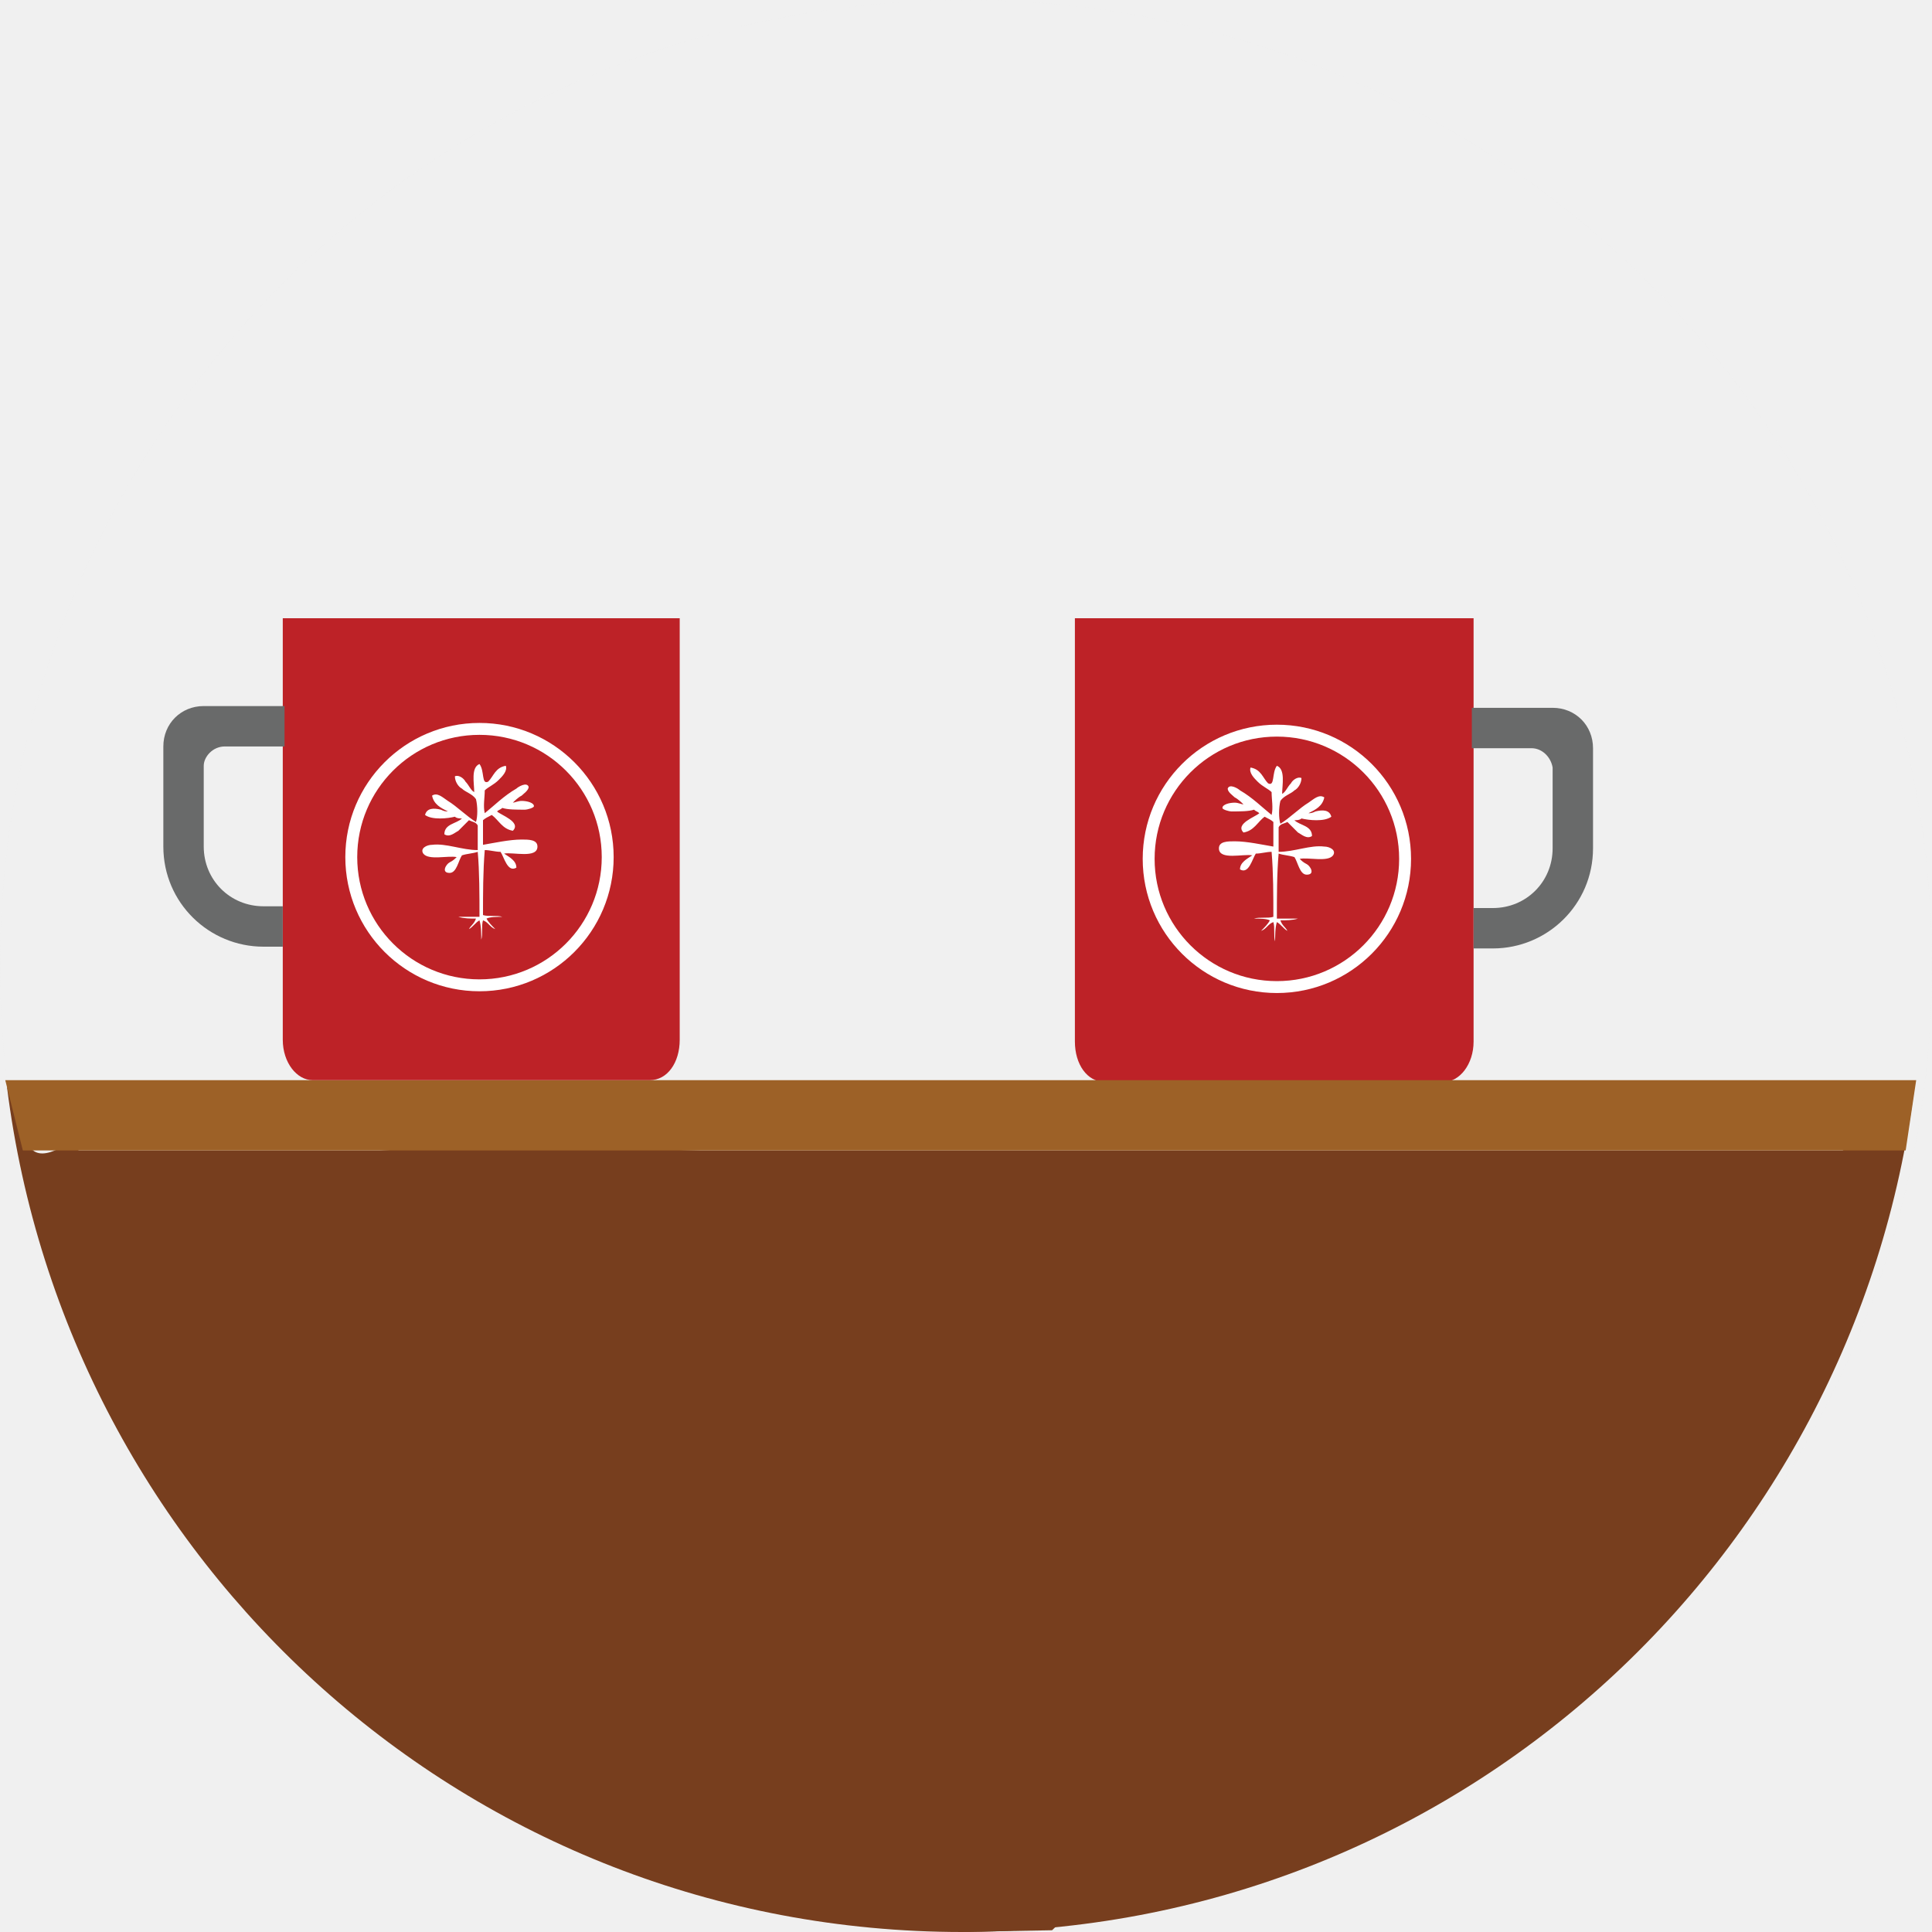
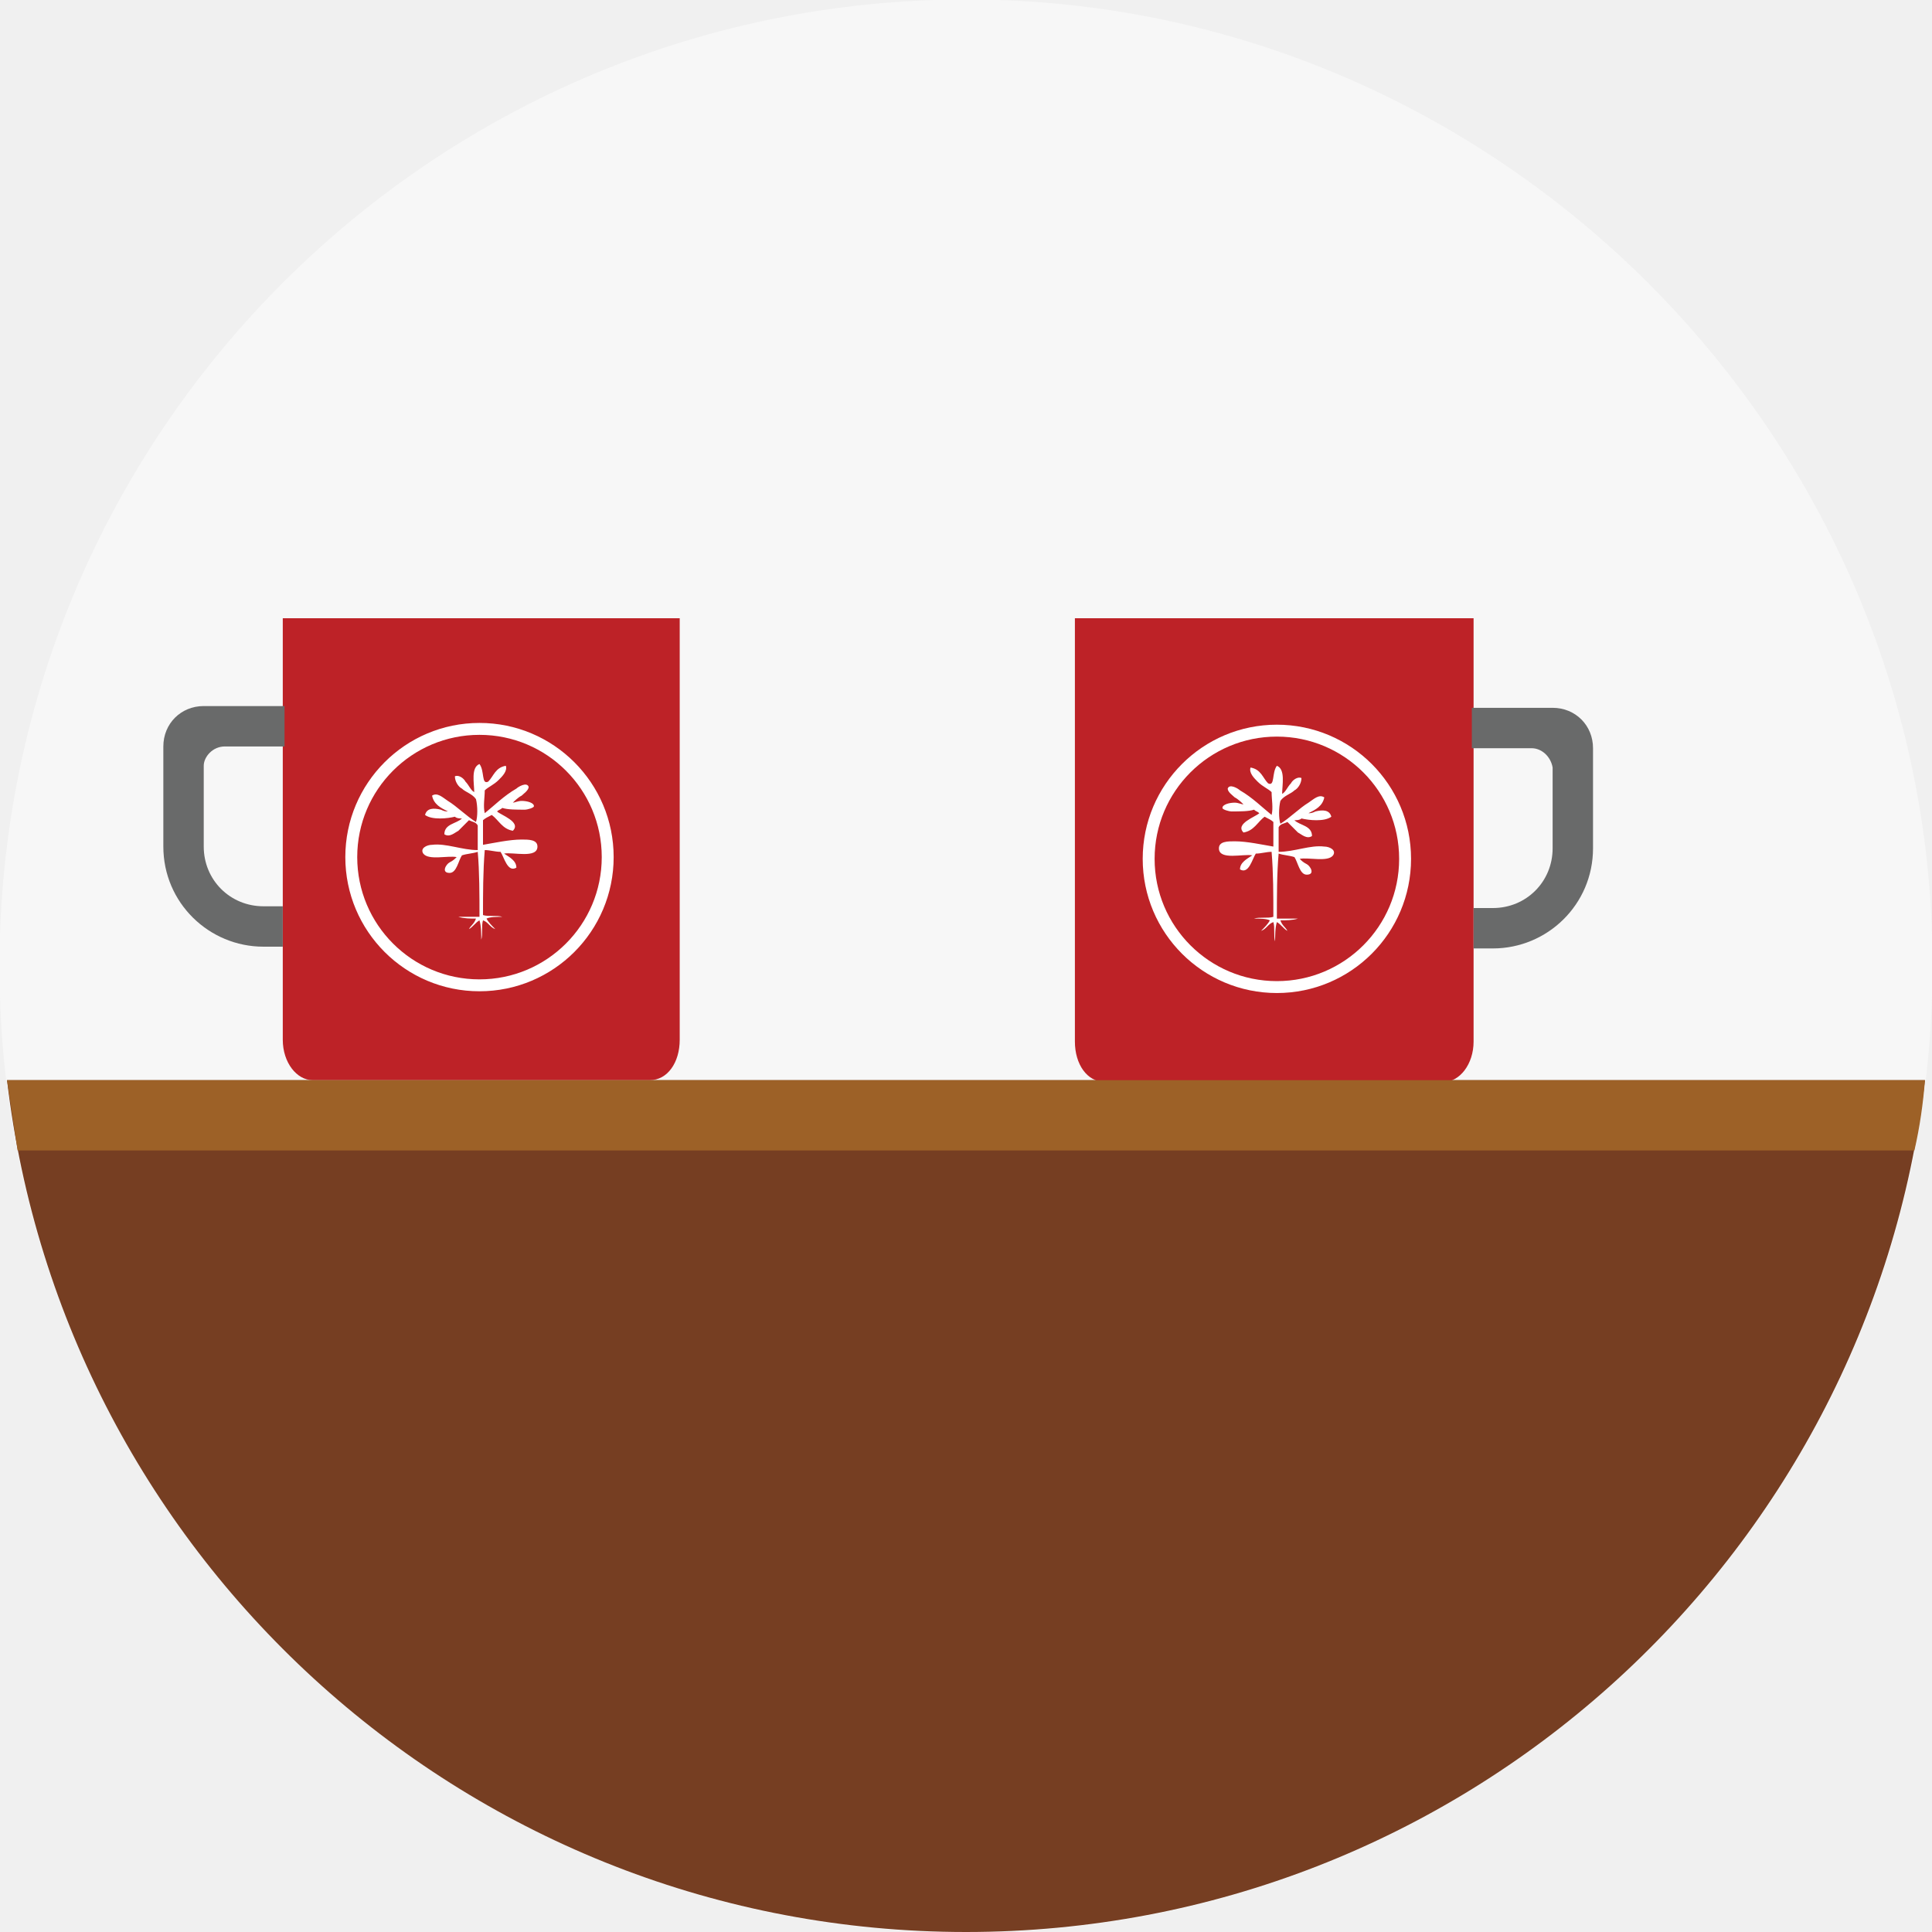
<svg xmlns="http://www.w3.org/2000/svg" width="110" height="110" viewBox="0 0 110 110">
-   <circle opacity=".5" fill-rule="evenodd" clip-rule="evenodd" fill="#EFEFEF" cx="55" cy="55" r="55" />
-   <path fill-rule="evenodd" clip-rule="evenodd" fill="#773E1E" d="M54.9 65.1c-18.8 0-35.7 2.6-45.3-2.7-2.2-1.3-7.1 5.5-8.1 2.5m-1.1-3C3.8 89 26.7 110 54.8 110" />
-   <path fill="#773E1E" d="M54.6 110l5.3-.1 46.2-44.4H4.1" />
+   <path fill="#F7F7F7" d="M110 53.2C111 85 85 111 53.2 110 24.4 109.1.9 85.6 0 56.8-1 25 25-1 56.8 0c28.8.9 52.3 24.4 53.2 53.2z" />
+   <path fill="#763E22" d="M.4 61.5C3.6 88.8 26.8 110 55 110s51.4-21.2 54.6-48.5H.4z" />
  <path fill="#BD2227" d="M83.9 59.3c0 1.3-.8 2.3-1.7 2.3H62.9c-1 0-1.7-1-1.7-2.3V35.2h22.7v24.1z" />
  <path fill="#696A6A" d="M87.2 42.6h-3.4v-2.3h4.6c1.3 0 2.3 1 2.3 2.3v5.7c0 3.2-2.6 5.7-5.7 5.7h-1.1v-2.3H85c1.9 0 3.4-1.5 3.4-3.4v-4.6c-.1-.6-.6-1.1-1.2-1.1" />
-   <path fill-rule="evenodd" clip-rule="evenodd" fill="#FFF" d="M72.7 43.6c.5.2.3 1.1.3 1.6.2-.1.3-.4.5-.6.1-.2.4-.4.6-.3 0 .3-.2.6-.4.7-.2.2-.6.3-.8.6-.1.4-.1 1 0 1.3.5-.3 1.1-.9 1.6-1.2.3-.2.6-.5.9-.3-.1.5-.5.7-.9.9.1 0 .2 0 .4-.1.4-.1.8-.1.9.3-.4.3-1.3.2-1.7.1-.1.1-.3.1-.4.1.3.3 1 .3 1 .9-.3.2-.6-.1-.8-.2l-.6-.6c-.2.1-.4.1-.5.3v1.4c.9 0 1.8-.4 2.6-.3.3 0 .7.2.5.5-.3.4-1.4.1-1.9.2.1.1.2.2.4.3.2.1.5.6 0 .6-.4 0-.5-.7-.7-1-.3-.1-.6-.1-.9-.2-.1 1.1-.1 2.5-.1 3.7h1.2c-.3.1-.7.1-1 .1.1.3.3.4.4.6-.2-.1-.4-.4-.6-.5-.1.3-.1.8-.1 1.1-.1-.3 0-.8-.1-1.1-.3.1-.4.4-.7.5.2-.2.4-.4.5-.6-.2-.1-.6-.1-.9-.1.3-.1.8 0 1.1-.1 0-1.2 0-2.5-.1-3.7-.3 0-.6.1-.9.1-.2.3-.4 1.2-.9.9 0-.4.4-.6.7-.8-.5-.1-1.9.3-1.9-.4 0-.4.5-.4.9-.4.7 0 1.6.2 2.2.3v-1.4c-.1-.1-.3-.2-.5-.3-.4.3-.6.8-1.2.9-.5-.5.7-.9.9-1.1-.1-.1-.2-.1-.3-.2-.3.1-.8.1-1.3.1-.1 0-.5-.1-.5-.2 0-.2.4-.3.7-.3.2 0 .4.1.5.1-.1-.1-.3-.3-.5-.4-.1-.1-.4-.3-.4-.5.1-.3.6 0 .7.1.7.4 1.3 1 1.8 1.4.1-.4 0-.9 0-1.3-.2-.2-.5-.3-.8-.6-.2-.2-.5-.5-.4-.8.6.1.7.6 1 .9.4.2.2-.6.5-1z" />
-   <circle clip-rule="evenodd" fill="none" stroke="#FFF" stroke-width=".678" stroke-miterlimit="10" cx="72.7" cy="48.9" r="7.3" />
-   <path fill-rule="evenodd" clip-rule="evenodd" fill="#773E1E" d="M109 61.9C105.6 89 82.7 110 54.6 110" />
-   <path fill="#9D6127" d="M1.3 65.5h107.2l.6-4H.3" />
+   <path fill="#FFF" d="M72.7 43.6c.5.2.3 1.1.3 1.6.2-.1.3-.4.5-.6.1-.2.4-.4.6-.3 0 .3-.2.6-.4.7-.2.2-.6.3-.8.6-.1.4-.1 1 0 1.3.5-.3 1.1-.9 1.6-1.2.3-.2.6-.5.9-.3-.1.5-.5.7-.9.9.1 0 .2 0 .4-.1.4-.1.8-.1.9.3-.4.3-1.3.2-1.7.1-.1.1-.3.1-.4.1.3.3 1 .3 1 .9-.3.2-.6-.1-.8-.2l-.6-.6c-.2.1-.4.1-.5.3v1.4c.9 0 1.8-.4 2.6-.3.3 0 .7.2.5.5-.3.4-1.4.1-1.9.2.1.1.2.2.4.3.2.1.5.6 0 .6-.4 0-.5-.7-.7-1-.3-.1-.6-.1-.9-.2-.1 1.1-.1 2.5-.1 3.7h1.2c-.3.1-.7.1-1 .1.1.3.3.4.4.6-.2-.1-.4-.4-.6-.5-.1.3-.1.8-.1 1.1-.1-.3 0-.8-.1-1.1-.3.1-.4.4-.7.5.2-.2.4-.4.5-.6-.2-.1-.6-.1-.9-.1.3-.1.8 0 1.1-.1 0-1.2 0-2.5-.1-3.7-.3 0-.6.1-.9.1-.2.3-.4 1.2-.9.9 0-.4.4-.6.7-.8-.5-.1-1.9.3-1.9-.4 0-.4.5-.4.9-.4.7 0 1.6.2 2.2.3v-1.4c-.1-.1-.3-.2-.5-.3-.4.3-.6.8-1.2.9-.5-.5.7-.9.9-1.1-.1-.1-.2-.1-.3-.2-.3.1-.8.1-1.3.1-.1 0-.5-.1-.5-.2 0-.2.4-.3.7-.3.2 0 .4.1.5.1-.1-.1-.3-.3-.5-.4-.1-.1-.4-.3-.4-.5.1-.3.6 0 .7.1.7.4 1.3 1 1.8 1.4.1-.4 0-.9 0-1.3-.2-.2-.5-.3-.8-.6-.2-.2-.5-.5-.4-.8.6.1.7.6 1 .9.4.2.2-.6.5-1z" />
+   <circle fill="none" stroke="#FFF" stroke-width=".678" stroke-miterlimit="10" cx="72.7" cy="48.9" r="7.3" />
  <path fill="#BD2227" d="M16.1 59.2c0 1.3.8 2.3 1.7 2.3H37c1 0 1.7-1 1.7-2.3v-24H16.1v24z" />
  <path fill="#696A6A" d="M12.8 42.5h3.4v-2.3h-4.6c-1.3 0-2.3 1-2.3 2.3v5.7c0 3.2 2.6 5.7 5.7 5.7h1.1v-2.3H15c-1.9 0-3.4-1.5-3.4-3.4v-4.6c0-.5.5-1.1 1.2-1.1" />
-   <path fill-rule="evenodd" clip-rule="evenodd" fill="#FFF" d="M27.3 43.5c-.5.2-.3 1.1-.3 1.6-.2-.1-.3-.4-.5-.6-.1-.2-.4-.4-.6-.3 0 .3.2.6.4.7.2.2.6.3.8.6.1.4.1 1 0 1.3-.5-.3-1.1-.9-1.6-1.2-.3-.2-.6-.5-.9-.3.1.5.5.7.9.9-.1 0-.2 0-.4-.1-.4-.1-.8-.1-.9.3.4.3 1.3.2 1.7.1.1.1.3.1.4.1-.3.3-1 .3-1 .9.3.2.6-.1.8-.2l.6-.6c.2.1.4.1.5.3v1.4c-.9 0-1.8-.4-2.6-.3-.3 0-.7.2-.5.5.3.4 1.4.1 1.9.2-.1.1-.2.2-.4.3-.2.1-.5.6 0 .6.4 0 .5-.7.7-1 .3-.1.6-.1.9-.2.1 1.1.1 2.5.1 3.7h-1.2c.3.1.7.1 1 .1-.1.3-.3.4-.4.6.2-.1.4-.4.6-.5.1.3.1.8.1 1.1.1-.3 0-.8.1-1.1.3.1.4.4.7.5-.2-.2-.4-.4-.5-.6.2-.1.6-.1.9-.1-.3-.1-.8 0-1.1-.1 0-1.2 0-2.5.1-3.7.3 0 .6.1.9.1.2.3.4 1.2.9.9 0-.4-.4-.6-.7-.8.5-.1 1.9.3 1.9-.4 0-.4-.5-.4-.9-.4-.7 0-1.6.2-2.2.3v-1.4c.1-.1.3-.2.5-.3.4.3.6.8 1.2.9.5-.5-.7-.9-.9-1.1.1-.1.2-.1.3-.2.3.1.8.1 1.3.1.1 0 .5-.1.5-.2 0-.2-.4-.3-.7-.3-.2 0-.4.1-.5.1.1-.1.3-.3.5-.4.1-.1.4-.3.4-.5-.1-.3-.6 0-.7.1-.7.4-1.3 1-1.8 1.4-.1-.4 0-.9 0-1.3.2-.2.5-.3.8-.6.2-.2.5-.5.4-.8-.6.1-.7.6-1 .9-.4.2-.2-.6-.5-1z" />
-   <circle clip-rule="evenodd" fill="none" stroke="#FFF" stroke-width=".678" stroke-miterlimit="10" cx="27.3" cy="48.8" r="7.3" />
+   <path fill="#FFF" d="M27.3 43.5c-.5.2-.3 1.1-.3 1.6-.2-.1-.3-.4-.5-.6-.1-.2-.4-.4-.6-.3 0 .3.2.6.4.7.2.2.6.3.8.6.1.4.1 1 0 1.3-.5-.3-1.1-.9-1.6-1.2-.3-.2-.6-.5-.9-.3.1.5.5.7.9.9-.1 0-.2 0-.4-.1-.4-.1-.8-.1-.9.3.4.3 1.3.2 1.7.1.1.1.3.1.4.1-.3.3-1 .3-1 .9.3.2.6-.1.8-.2l.6-.6c.2.1.4.1.5.3v1.4c-.9 0-1.8-.4-2.6-.3-.3 0-.7.2-.5.5.3.4 1.4.1 1.9.2-.1.1-.2.2-.4.3-.2.1-.5.6 0 .6.4 0 .5-.7.7-1 .3-.1.6-.1.9-.2.1 1.1.1 2.5.1 3.7h-1.2c.3.1.7.1 1 .1-.1.3-.3.4-.4.6.2-.1.4-.4.6-.5.1.3.1.8.1 1.1.1-.3 0-.8.1-1.1.3.1.4.4.7.5-.2-.2-.4-.4-.5-.6.2-.1.6-.1.9-.1-.3-.1-.8 0-1.1-.1 0-1.2 0-2.5.1-3.7.3 0 .6.1.9.1.2.3.4 1.2.9.9 0-.4-.4-.6-.7-.8.5-.1 1.9.3 1.9-.4 0-.4-.5-.4-.9-.4-.7 0-1.6.2-2.2.3v-1.4c.1-.1.3-.2.5-.3.4.3.6.8 1.2.9.5-.5-.7-.9-.9-1.1.1-.1.2-.1.3-.2.3.1.8.1 1.3.1.1 0 .5-.1.5-.2 0-.2-.4-.3-.7-.3-.2 0-.4.1-.5.1.1-.1.3-.3.5-.4.1-.1.4-.3.4-.5-.1-.3-.6 0-.7.1-.7.4-1.3 1-1.8 1.4-.1-.4 0-.9 0-1.3.2-.2.5-.3.8-.6.2-.2.5-.5.4-.8-.6.1-.7.6-1 .9-.4.2-.2-.6-.5-1z" />
+   <circle fill="none" stroke="#FFF" stroke-width=".678" stroke-miterlimit="10" cx="27.3" cy="48.8" r="7.3" />
+   <path fill="#9D6127" d="M.4 61.5c.2 1.3.4 2.7.6 4h108c.3-1.3.5-2.7.6-4H.4z" />
</svg>
